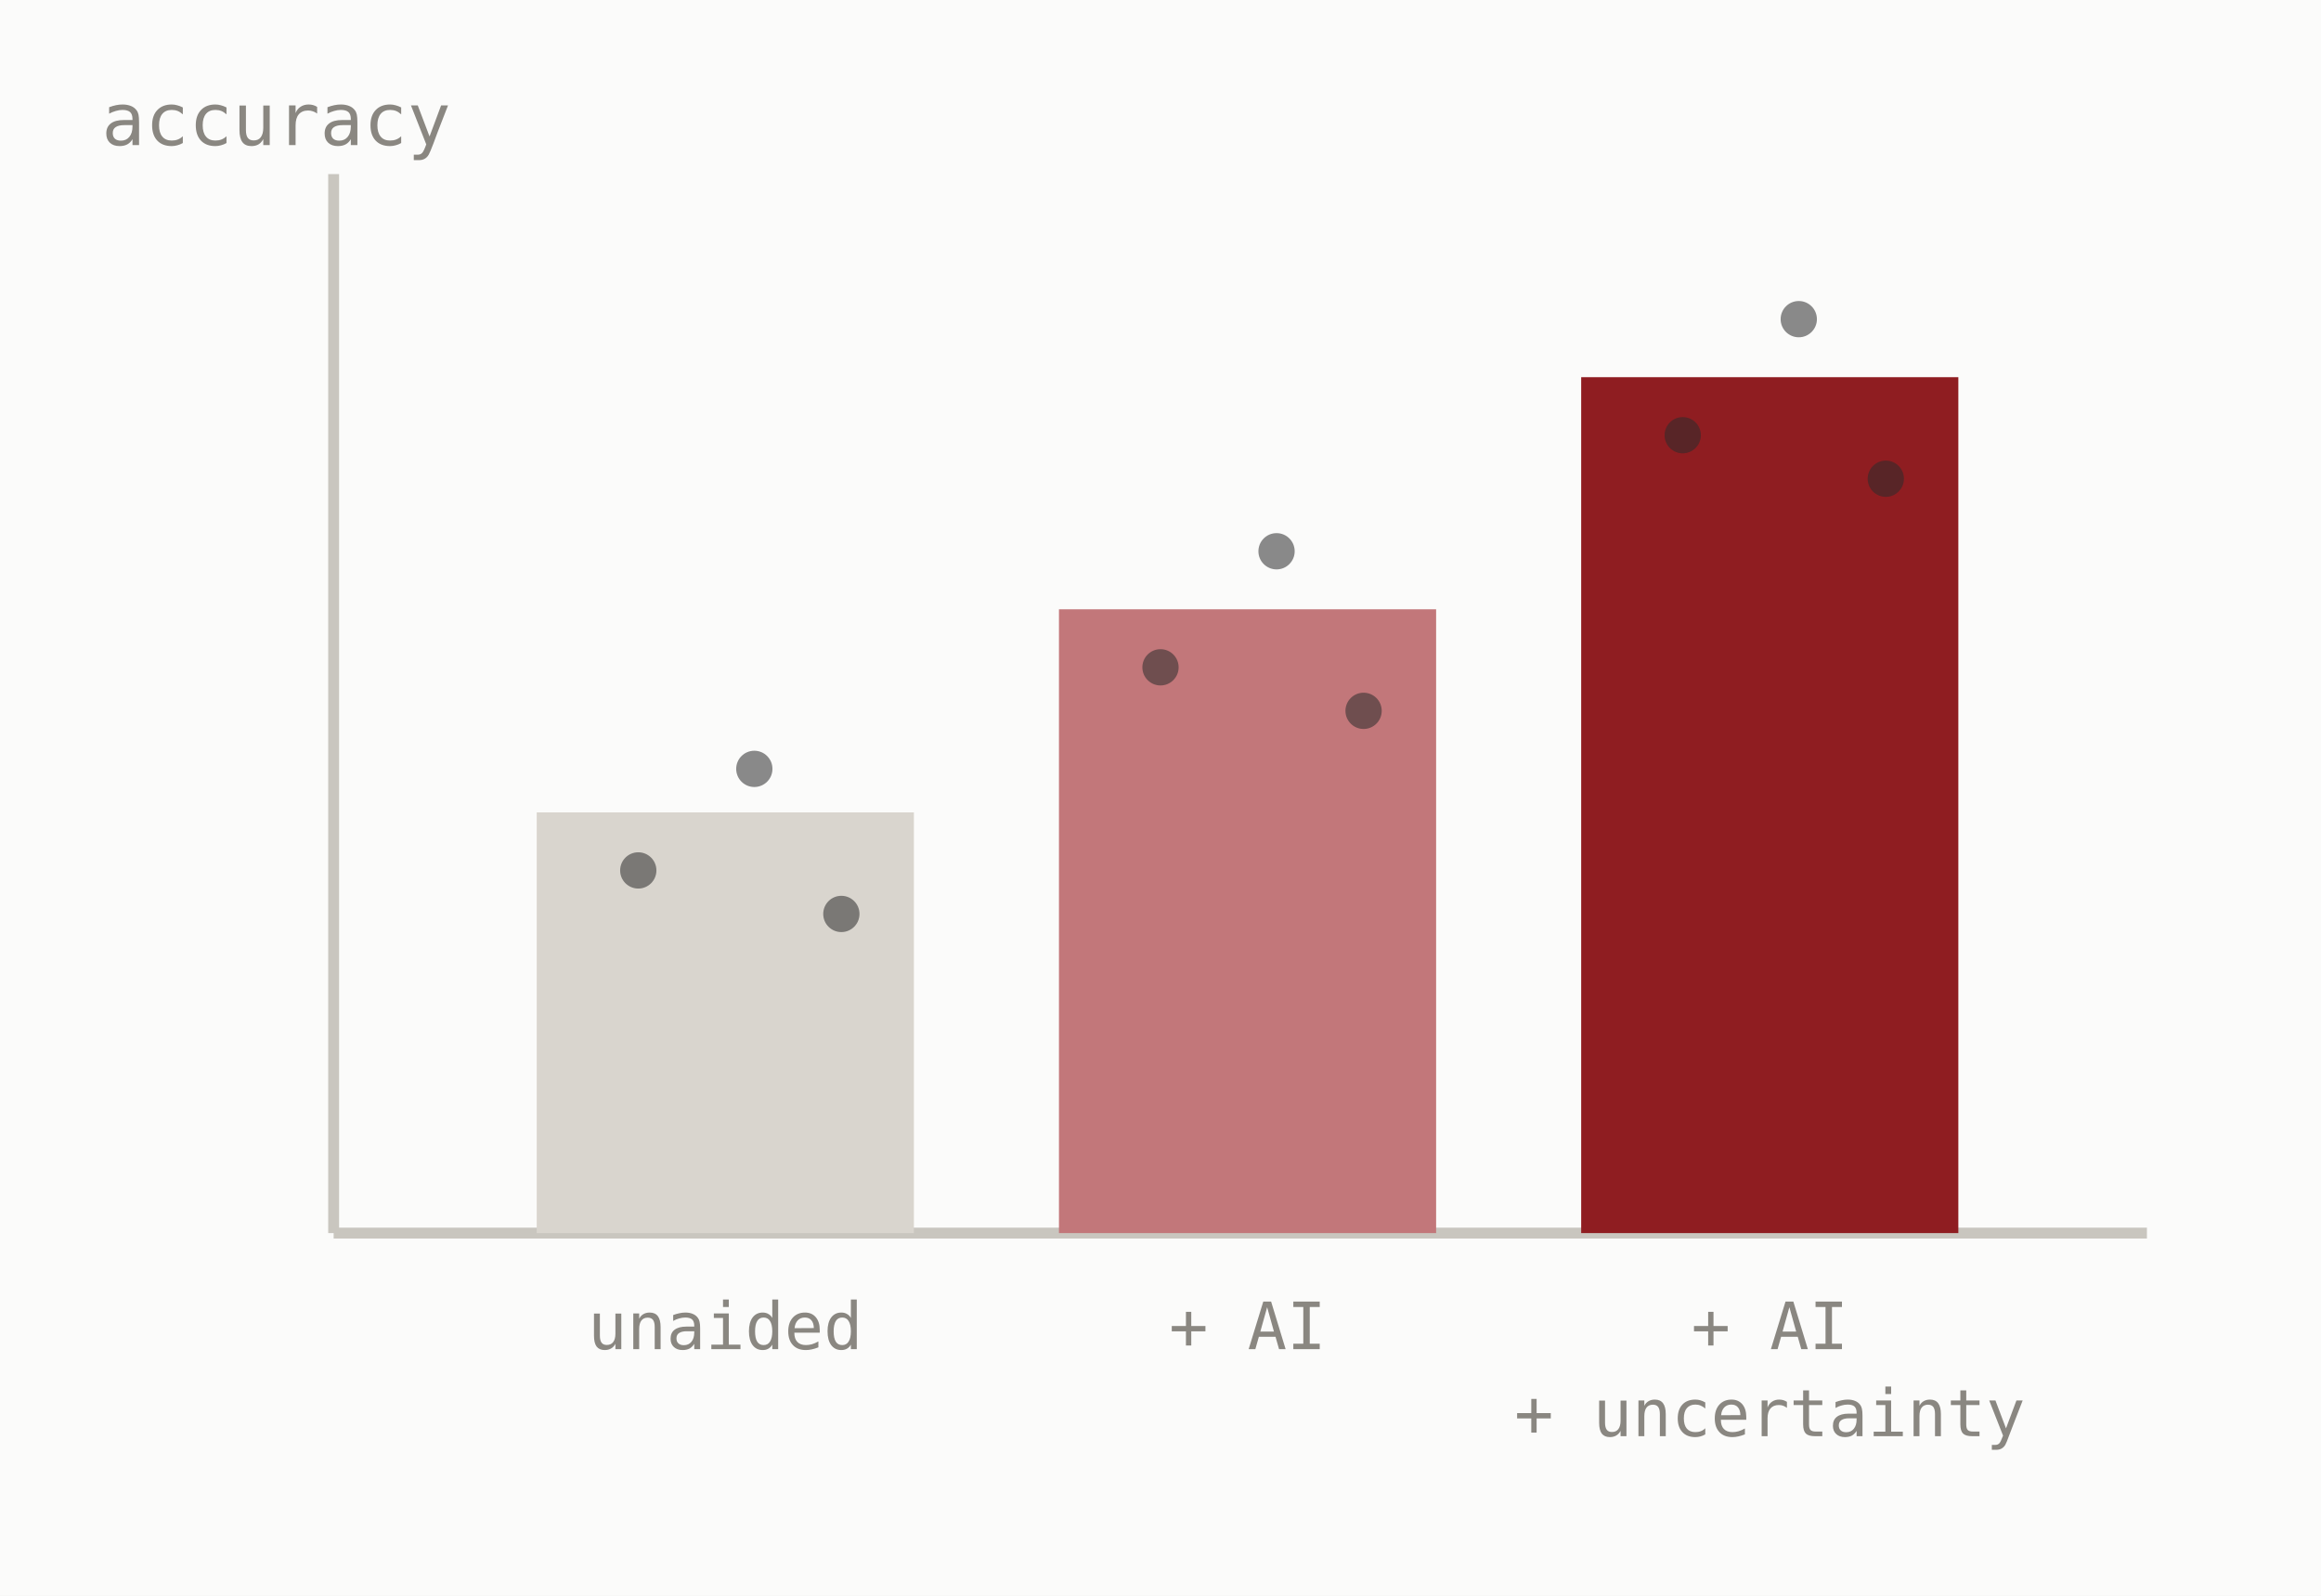
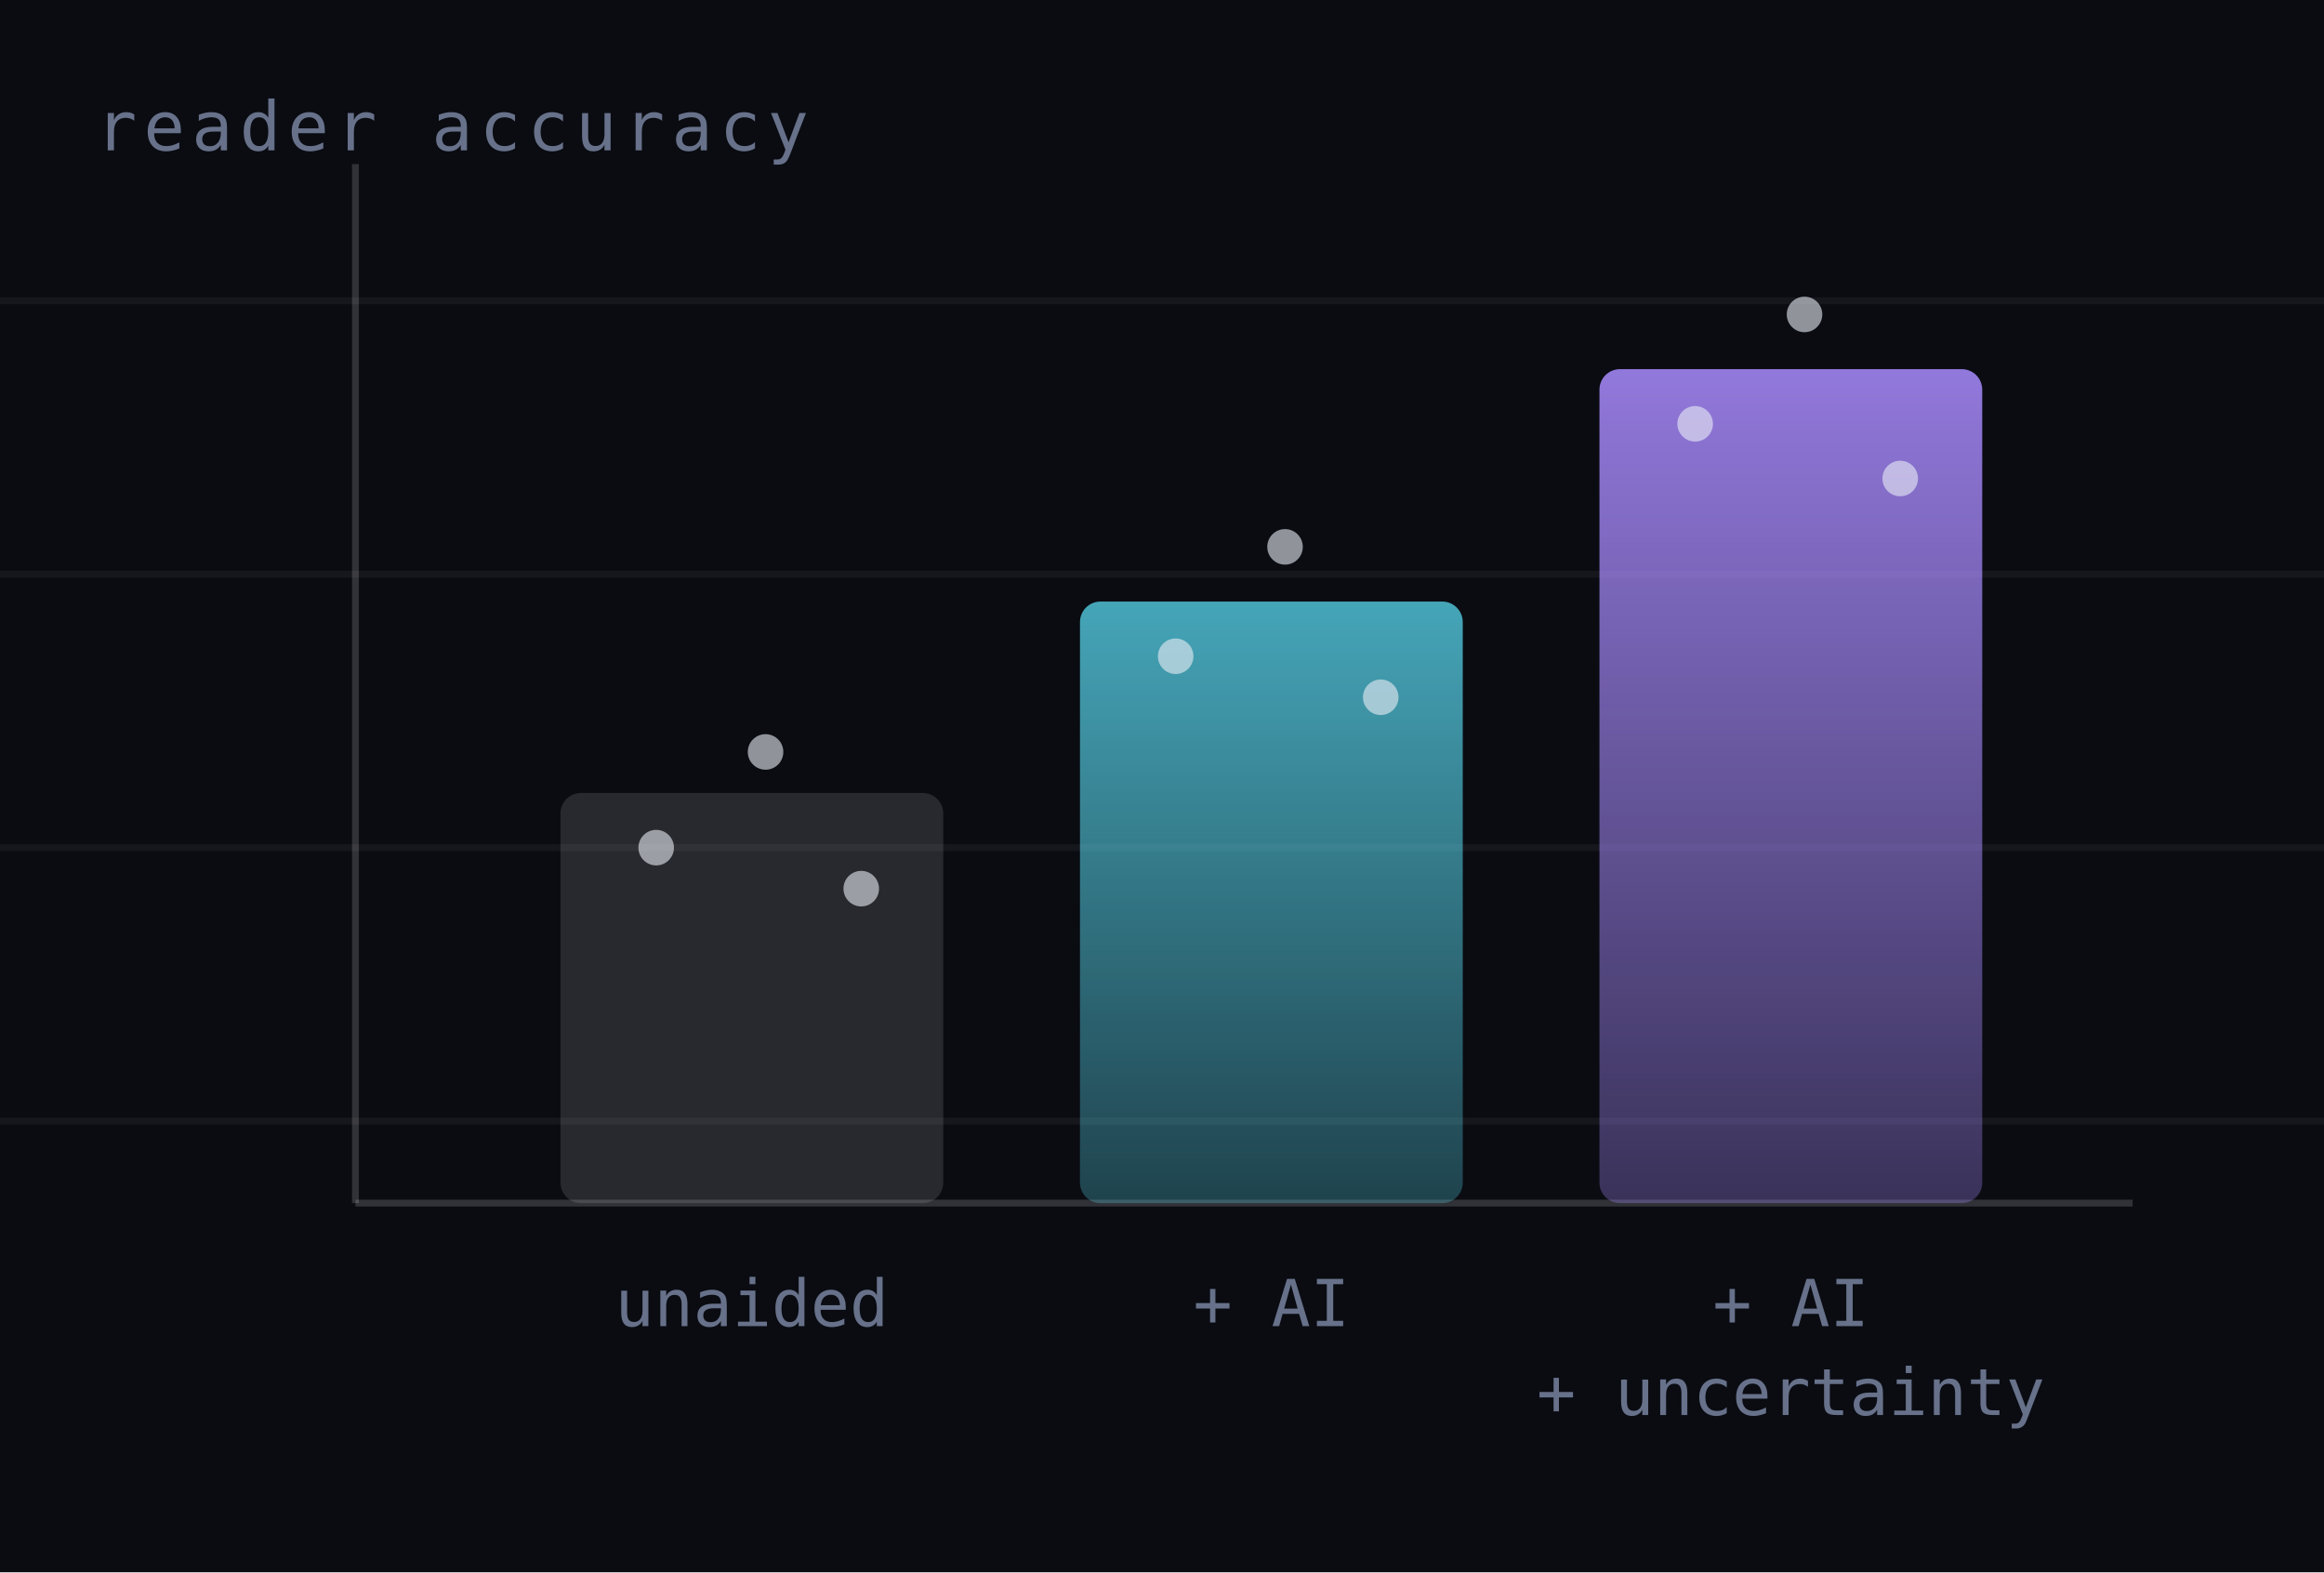
- <svg xmlns="http://www.w3.org/2000/svg" viewBox="0 0 320 220" role="img" aria-label="Reader accuracy compared across unaided, AI-assisted, and uncertainty-aware AI-assisted arms">
-   <rect width="320" height="220" fill="#fbfbfa" />
-   <line x1="46" y1="24" x2="46" y2="170" stroke="#c9c6bf" stroke-width="1.5" />
-   <line x1="46" y1="170" x2="296" y2="170" stroke="#c9c6bf" stroke-width="1.5" />
-   <rect x="74" y="112" width="52" height="58" fill="#d9d5ce" />
-   <rect x="146" y="84" width="52" height="86" fill="#c2777a" />
-   <rect x="218" y="52" width="52" height="118" fill="#8f1d21" />
-   <g fill="#2b2b2b" opacity="0.55">
-     <circle cx="88" cy="120" r="2.5" />
-     <circle cx="104" cy="106" r="2.5" />
-     <circle cx="116" cy="126" r="2.5" />
-     <circle cx="160" cy="92" r="2.5" />
-     <circle cx="176" cy="76" r="2.5" />
-     <circle cx="188" cy="98" r="2.5" />
-     <circle cx="232" cy="60" r="2.5" />
-     <circle cx="248" cy="44" r="2.5" />
-     <circle cx="260" cy="66" r="2.5" />
+ <svg xmlns="http://www.w3.org/2000/svg" viewBox="0 0 340 230" role="img" aria-label="Reader accuracy compared across unaided, AI-assisted, and uncertainty-aware AI-assisted arms">
+   <defs>
+     <linearGradient id="b1" x1="0" y1="1" x2="0" y2="0">
+       <stop offset="0" stop-color="#5ee7ff" stop-opacity=".25" />
+       <stop offset="1" stop-color="#5ee7ff" stop-opacity=".7" />
+     </linearGradient>
+     <linearGradient id="b2" x1="0" y1="1" x2="0" y2="0">
+       <stop offset="0" stop-color="#a98bff" stop-opacity=".3" />
+       <stop offset="1" stop-color="#a98bff" stop-opacity=".85" />
+     </linearGradient>
+   </defs>
+   <rect width="340" height="230" fill="#0a0c12" />
+   <g stroke="#ffffff" stroke-opacity="0.05">
+     <path d="M0 44h340M0 84h340M0 124h340M0 164h340" />
  </g>
-   <g font-family="ui-monospace, Menlo, monospace" font-size="9" fill="#8a8781" text-anchor="middle">
-     <text x="100" y="186">unaided</text>
-     <text x="172" y="186">+ AI</text>
-     <text x="244" y="186">+ AI</text>
-     <text x="244" y="198">+ uncertainty</text>
+   <line x1="52" y1="24" x2="52" y2="176" stroke="#ffffff" stroke-opacity="0.16" />
+   <line x1="52" y1="176" x2="312" y2="176" stroke="#ffffff" stroke-opacity="0.16" />
+   <rect x="82" y="116" width="56" height="60" rx="3" fill="#ffffff" fill-opacity="0.12" />
+   <rect x="158" y="88" width="56" height="88" rx="3" fill="url(#b1)" />
+   <rect x="234" y="54" width="56" height="122" rx="3" fill="url(#b2)" />
+   <g fill="#e9edf5" opacity="0.6">
+     <circle cx="96" cy="124" r="2.6" />
+     <circle cx="112" cy="110" r="2.6" />
+     <circle cx="126" cy="130" r="2.6" />
+     <circle cx="172" cy="96" r="2.6" />
+     <circle cx="188" cy="80" r="2.6" />
+     <circle cx="202" cy="102" r="2.6" />
+     <circle cx="248" cy="62" r="2.6" />
+     <circle cx="264" cy="46" r="2.6" />
+     <circle cx="278" cy="70" r="2.6" />
  </g>
-   <text x="14" y="20" font-family="ui-monospace, Menlo, monospace" font-size="10" fill="#8a8781">accuracy</text>
+   <g font-family="ui-monospace, Menlo, monospace" font-size="9.5" fill="#67718a" text-anchor="middle">
+     <text x="110" y="194">unaided</text>
+     <text x="186" y="194">+ AI</text>
+     <text x="262" y="194">+ AI</text>
+     <text x="262" y="207">+ uncertainty</text>
+   </g>
+   <text x="14" y="22" font-family="ui-monospace, Menlo, monospace" font-size="10" fill="#67718a" letter-spacing="1">reader accuracy</text>
</svg>
